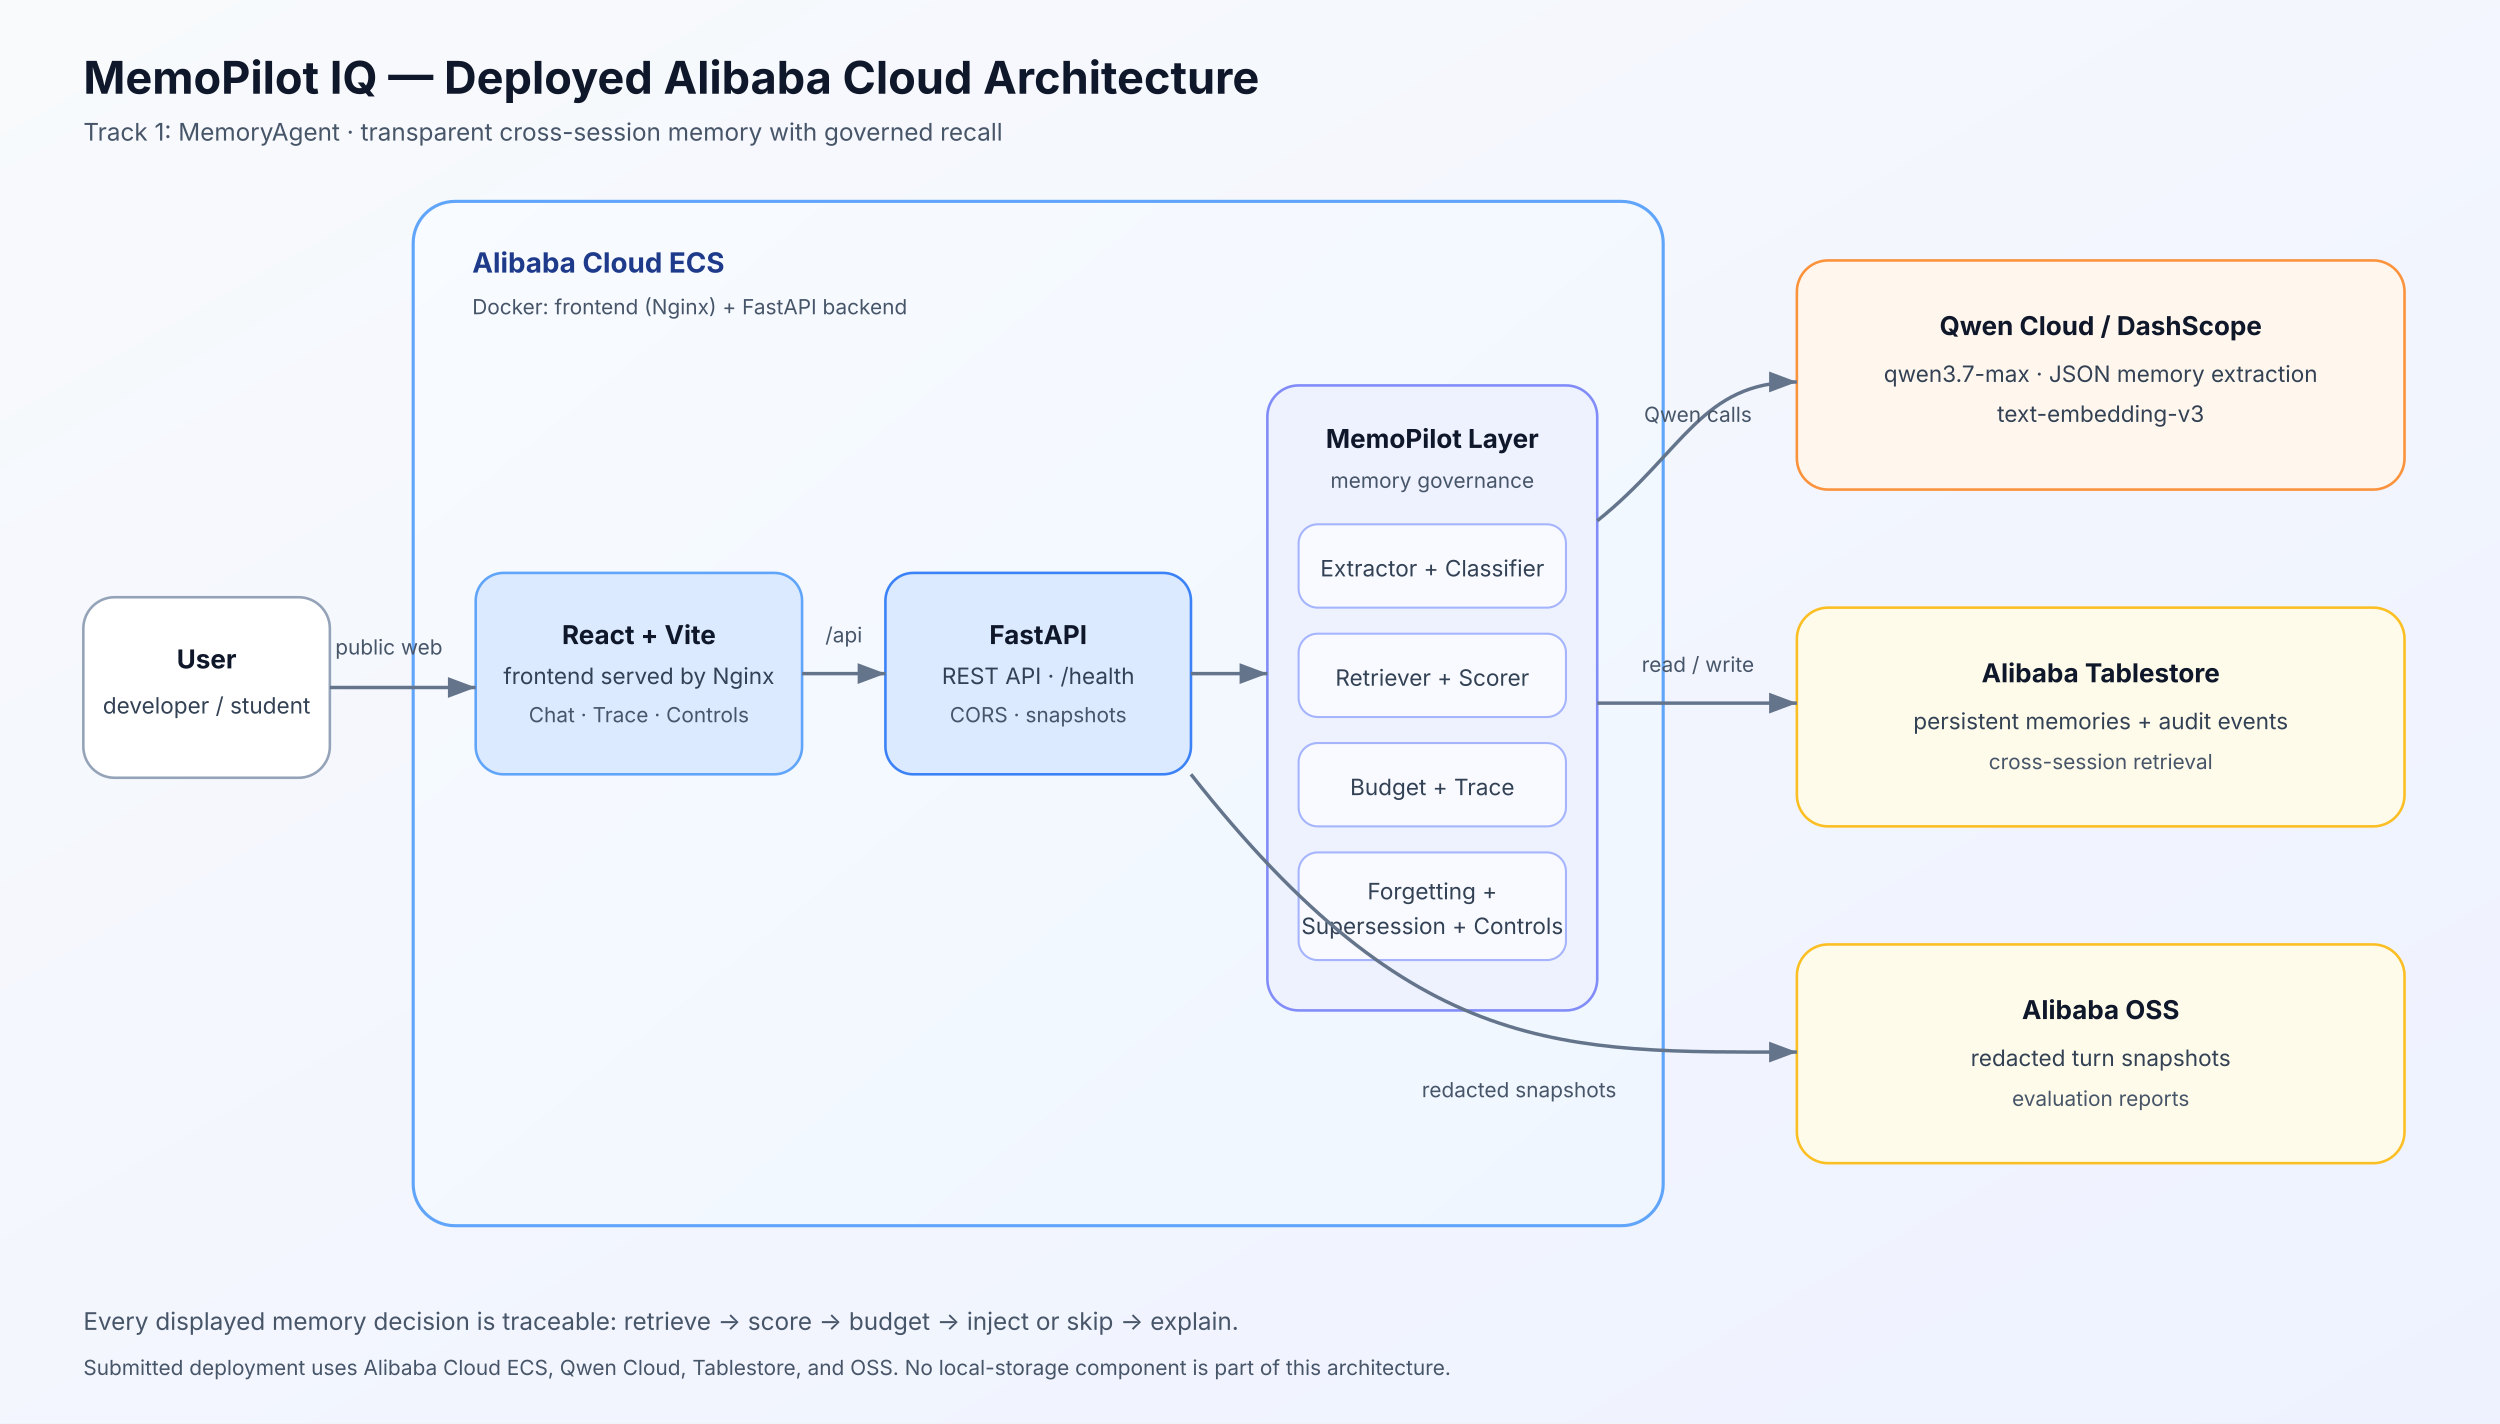
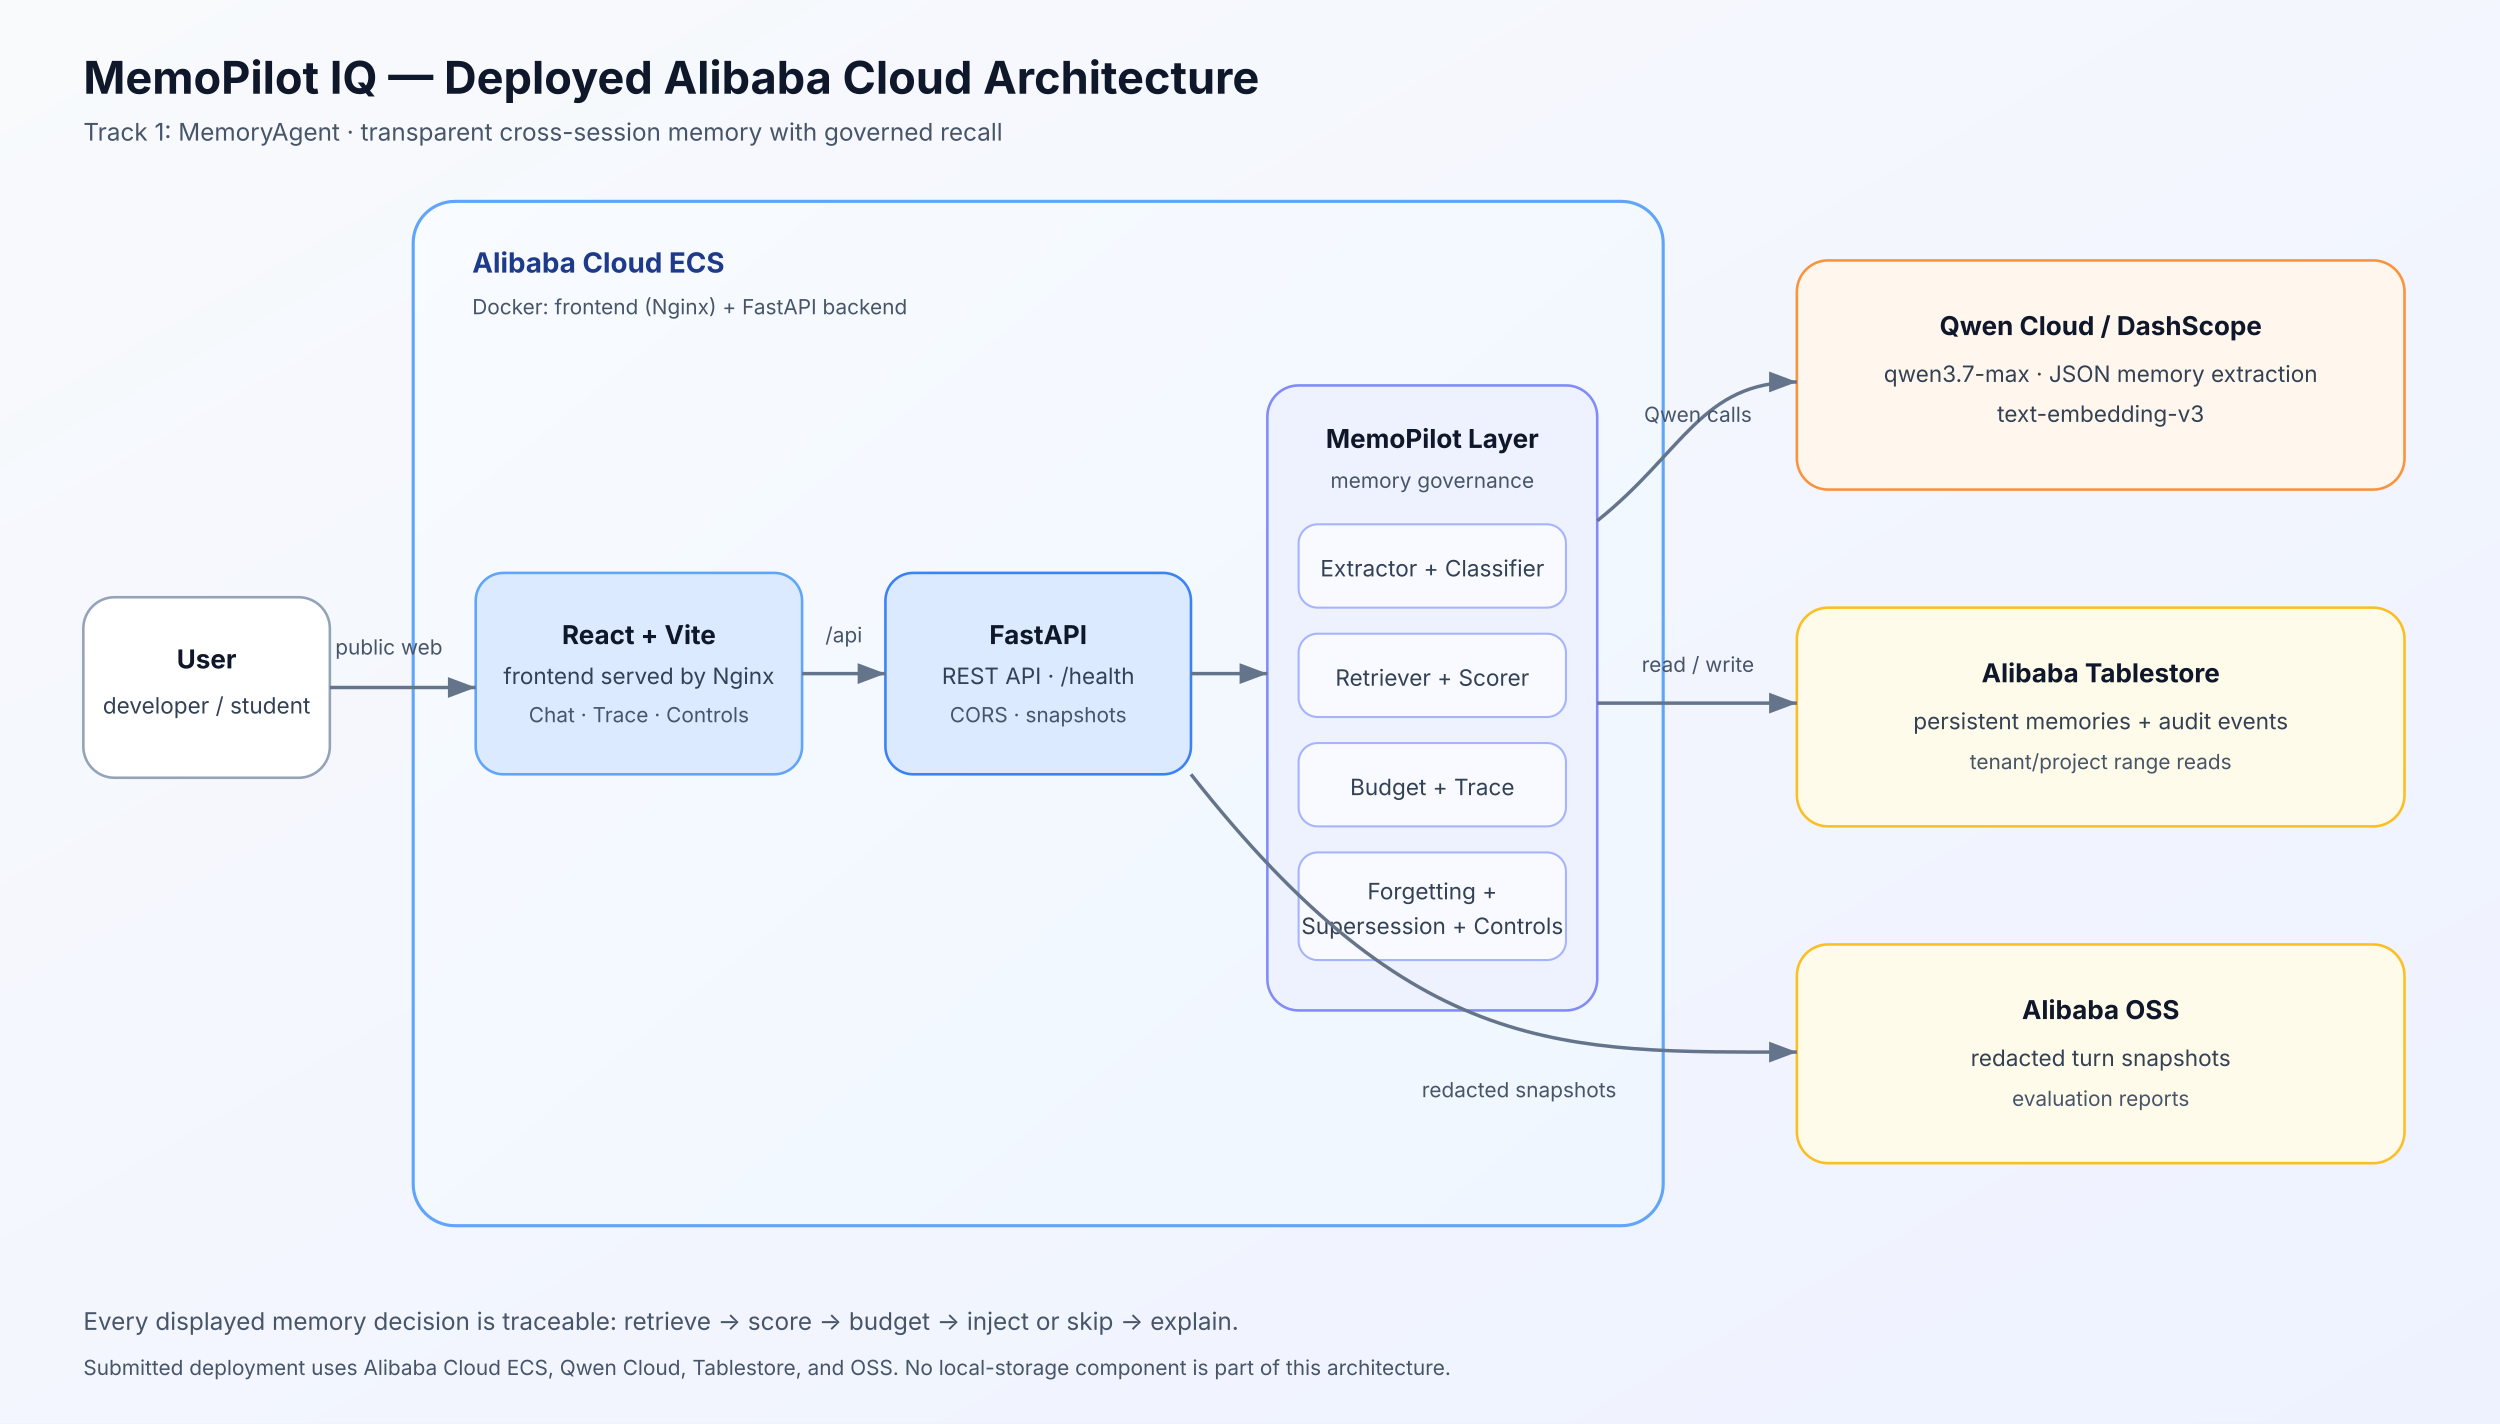
<svg xmlns="http://www.w3.org/2000/svg" width="1440" height="820" viewBox="0 0 1440 820" role="img" aria-labelledby="title description">
  <defs>
    <linearGradient id="background" x1="0" y1="0" x2="1" y2="1">
      <stop offset="0" stop-color="#f8fafc" />
      <stop offset="1" stop-color="#eef2ff" />
    </linearGradient>
    <linearGradient id="ecs" x1="0" y1="0" x2="1" y2="1">
      <stop offset="0" stop-color="#f8fbff" />
      <stop offset="1" stop-color="#eff6ff" />
    </linearGradient>
    <marker id="arrow" markerWidth="10" markerHeight="10" refX="8" refY="3" orient="auto" markerUnits="strokeWidth">
      <path d="M0,0 L8,3 L0,6 z" fill="#64748b" />
    </marker>
    <style>
      .title{font:700 26px Inter,Segoe UI,Arial,sans-serif;fill:#0f172a}.subtitle{font:14px Inter,Segoe UI,Arial,sans-serif;fill:#475569}.cluster{font:700 16px Inter,Segoe UI,Arial,sans-serif;fill:#1e3a8a}.heading{font:700 15px Inter,Segoe UI,Arial,sans-serif;fill:#0f172a}.body{font:13px Inter,Segoe UI,Arial,sans-serif;fill:#334155}.note{font:12px Inter,Segoe UI,Arial,sans-serif;fill:#475569}.edge{stroke:#64748b;stroke-width:2;fill:none;marker-end:url(#arrow)}.label{font:12px Inter,Segoe UI,Arial,sans-serif;fill:#475569}.box{stroke-width:1.5}.subbox{stroke-width:1.2}
    </style>
  </defs>
  <rect width="1440" height="820" fill="url(#background)" />
  <text x="48" y="54" class="title">MemoPilot IQ — Deployed Alibaba Cloud Architecture</text>
  <text x="48" y="81" class="subtitle">Track 1: MemoryAgent · transparent cross-session memory with governed recall</text>
  <rect x="48" y="344" width="142" height="104" rx="18" fill="#ffffff" stroke="#94a3b8" class="box" />
  <text x="119" y="385" class="heading" text-anchor="middle">User</text>
  <text x="119" y="411" class="body" text-anchor="middle">developer / student</text>
  <rect x="238" y="116" width="720" height="590" rx="24" fill="url(#ecs)" stroke="#60a5fa" stroke-width="1.8" />
  <text x="272" y="157" class="cluster">Alibaba Cloud ECS</text>
  <text x="272" y="181" class="note">Docker: frontend (Nginx) + FastAPI backend</text>
  <rect x="274" y="330" width="188" height="116" rx="16" fill="#dbeafe" stroke="#60a5fa" class="box" />
  <text x="368" y="371" class="heading" text-anchor="middle">React + Vite</text>
  <text x="368" y="394" class="body" text-anchor="middle">frontend served by Nginx</text>
  <text x="368" y="416" class="note" text-anchor="middle">Chat · Trace · Controls</text>
  <rect x="510" y="330" width="176" height="116" rx="16" fill="#dbeafe" stroke="#3b82f6" class="box" />
  <text x="598" y="371" class="heading" text-anchor="middle">FastAPI</text>
  <text x="598" y="394" class="body" text-anchor="middle">REST API · /health</text>
  <text x="598" y="416" class="note" text-anchor="middle">CORS · snapshots</text>
  <rect x="730" y="222" width="190" height="360" rx="18" fill="#eef2ff" stroke="#818cf8" class="box" />
  <text x="825" y="258" class="heading" text-anchor="middle">MemoPilot Layer</text>
  <text x="825" y="281" class="note" text-anchor="middle">memory governance</text>
  <rect x="748" y="302" width="154" height="48" rx="11" fill="#f8faff" stroke="#a5b4fc" class="subbox" />
  <text x="825" y="332" class="body" text-anchor="middle">Extractor + Classifier</text>
  <rect x="748" y="365" width="154" height="48" rx="11" fill="#f8faff" stroke="#a5b4fc" class="subbox" />
  <text x="825" y="395" class="body" text-anchor="middle">Retriever + Scorer</text>
  <rect x="748" y="428" width="154" height="48" rx="11" fill="#f8faff" stroke="#a5b4fc" class="subbox" />
  <text x="825" y="458" class="body" text-anchor="middle">Budget + Trace</text>
  <rect x="748" y="491" width="154" height="62" rx="11" fill="#f8faff" stroke="#a5b4fc" class="subbox" />
  <text x="825" y="518" class="body" text-anchor="middle">Forgetting +</text>
  <text x="825" y="538" class="body" text-anchor="middle">Supersession + Controls</text>
  <rect x="1035" y="150" width="350" height="132" rx="18" fill="#fff7ed" stroke="#fb923c" class="box" />
  <text x="1210" y="193" class="heading" text-anchor="middle">Qwen Cloud / DashScope</text>
  <text x="1210" y="220" class="body" text-anchor="middle">qwen3.7-max · JSON memory extraction</text>
  <text x="1210" y="243" class="body" text-anchor="middle">text-embedding-v3</text>
  <rect x="1035" y="350" width="350" height="126" rx="18" fill="#fffbeb" stroke="#fbbf24" class="box" />
  <text x="1210" y="393" class="heading" text-anchor="middle">Alibaba Tablestore</text>
  <text x="1210" y="420" class="body" text-anchor="middle">persistent memories + audit events</text>
-   <text x="1210" y="443" class="note" text-anchor="middle">cross-session retrieval</text>
+   <text x="1210" y="443" class="note" text-anchor="middle">tenant/project range reads</text>
  <rect x="1035" y="544" width="350" height="126" rx="18" fill="#fffbeb" stroke="#fbbf24" class="box" />
  <text x="1210" y="587" class="heading" text-anchor="middle">Alibaba OSS</text>
  <text x="1210" y="614" class="body" text-anchor="middle">redacted turn snapshots</text>
  <text x="1210" y="637" class="note" text-anchor="middle">evaluation reports</text>
  <path d="M190 396 H274" class="edge" />
  <text x="224" y="377" class="label" text-anchor="middle">public web</text>
  <path d="M462 388 H510" class="edge" />
  <text x="486" y="370" class="label" text-anchor="middle">/api</text>
  <path d="M686 388 H730" class="edge" />
  <path d="M920 300 C970 260 980 220 1035 220" class="edge" />
  <text x="978" y="243" class="label" text-anchor="middle">Qwen calls</text>
  <path d="M920 405 H1035" class="edge" />
  <text x="978" y="387" class="label" text-anchor="middle">read / write</text>
  <path d="M686 446 C815 610 900 606 1035 606" class="edge" />
  <text x="875" y="632" class="label" text-anchor="middle">redacted snapshots</text>
  <text x="48" y="766" class="subtitle">Every displayed memory decision is traceable: retrieve → score → budget → inject or skip → explain.</text>
  <text x="48" y="792" class="note">Submitted deployment uses Alibaba Cloud ECS, Qwen Cloud, Tablestore, and OSS. No local-storage component is part of this architecture.</text>
</svg>
